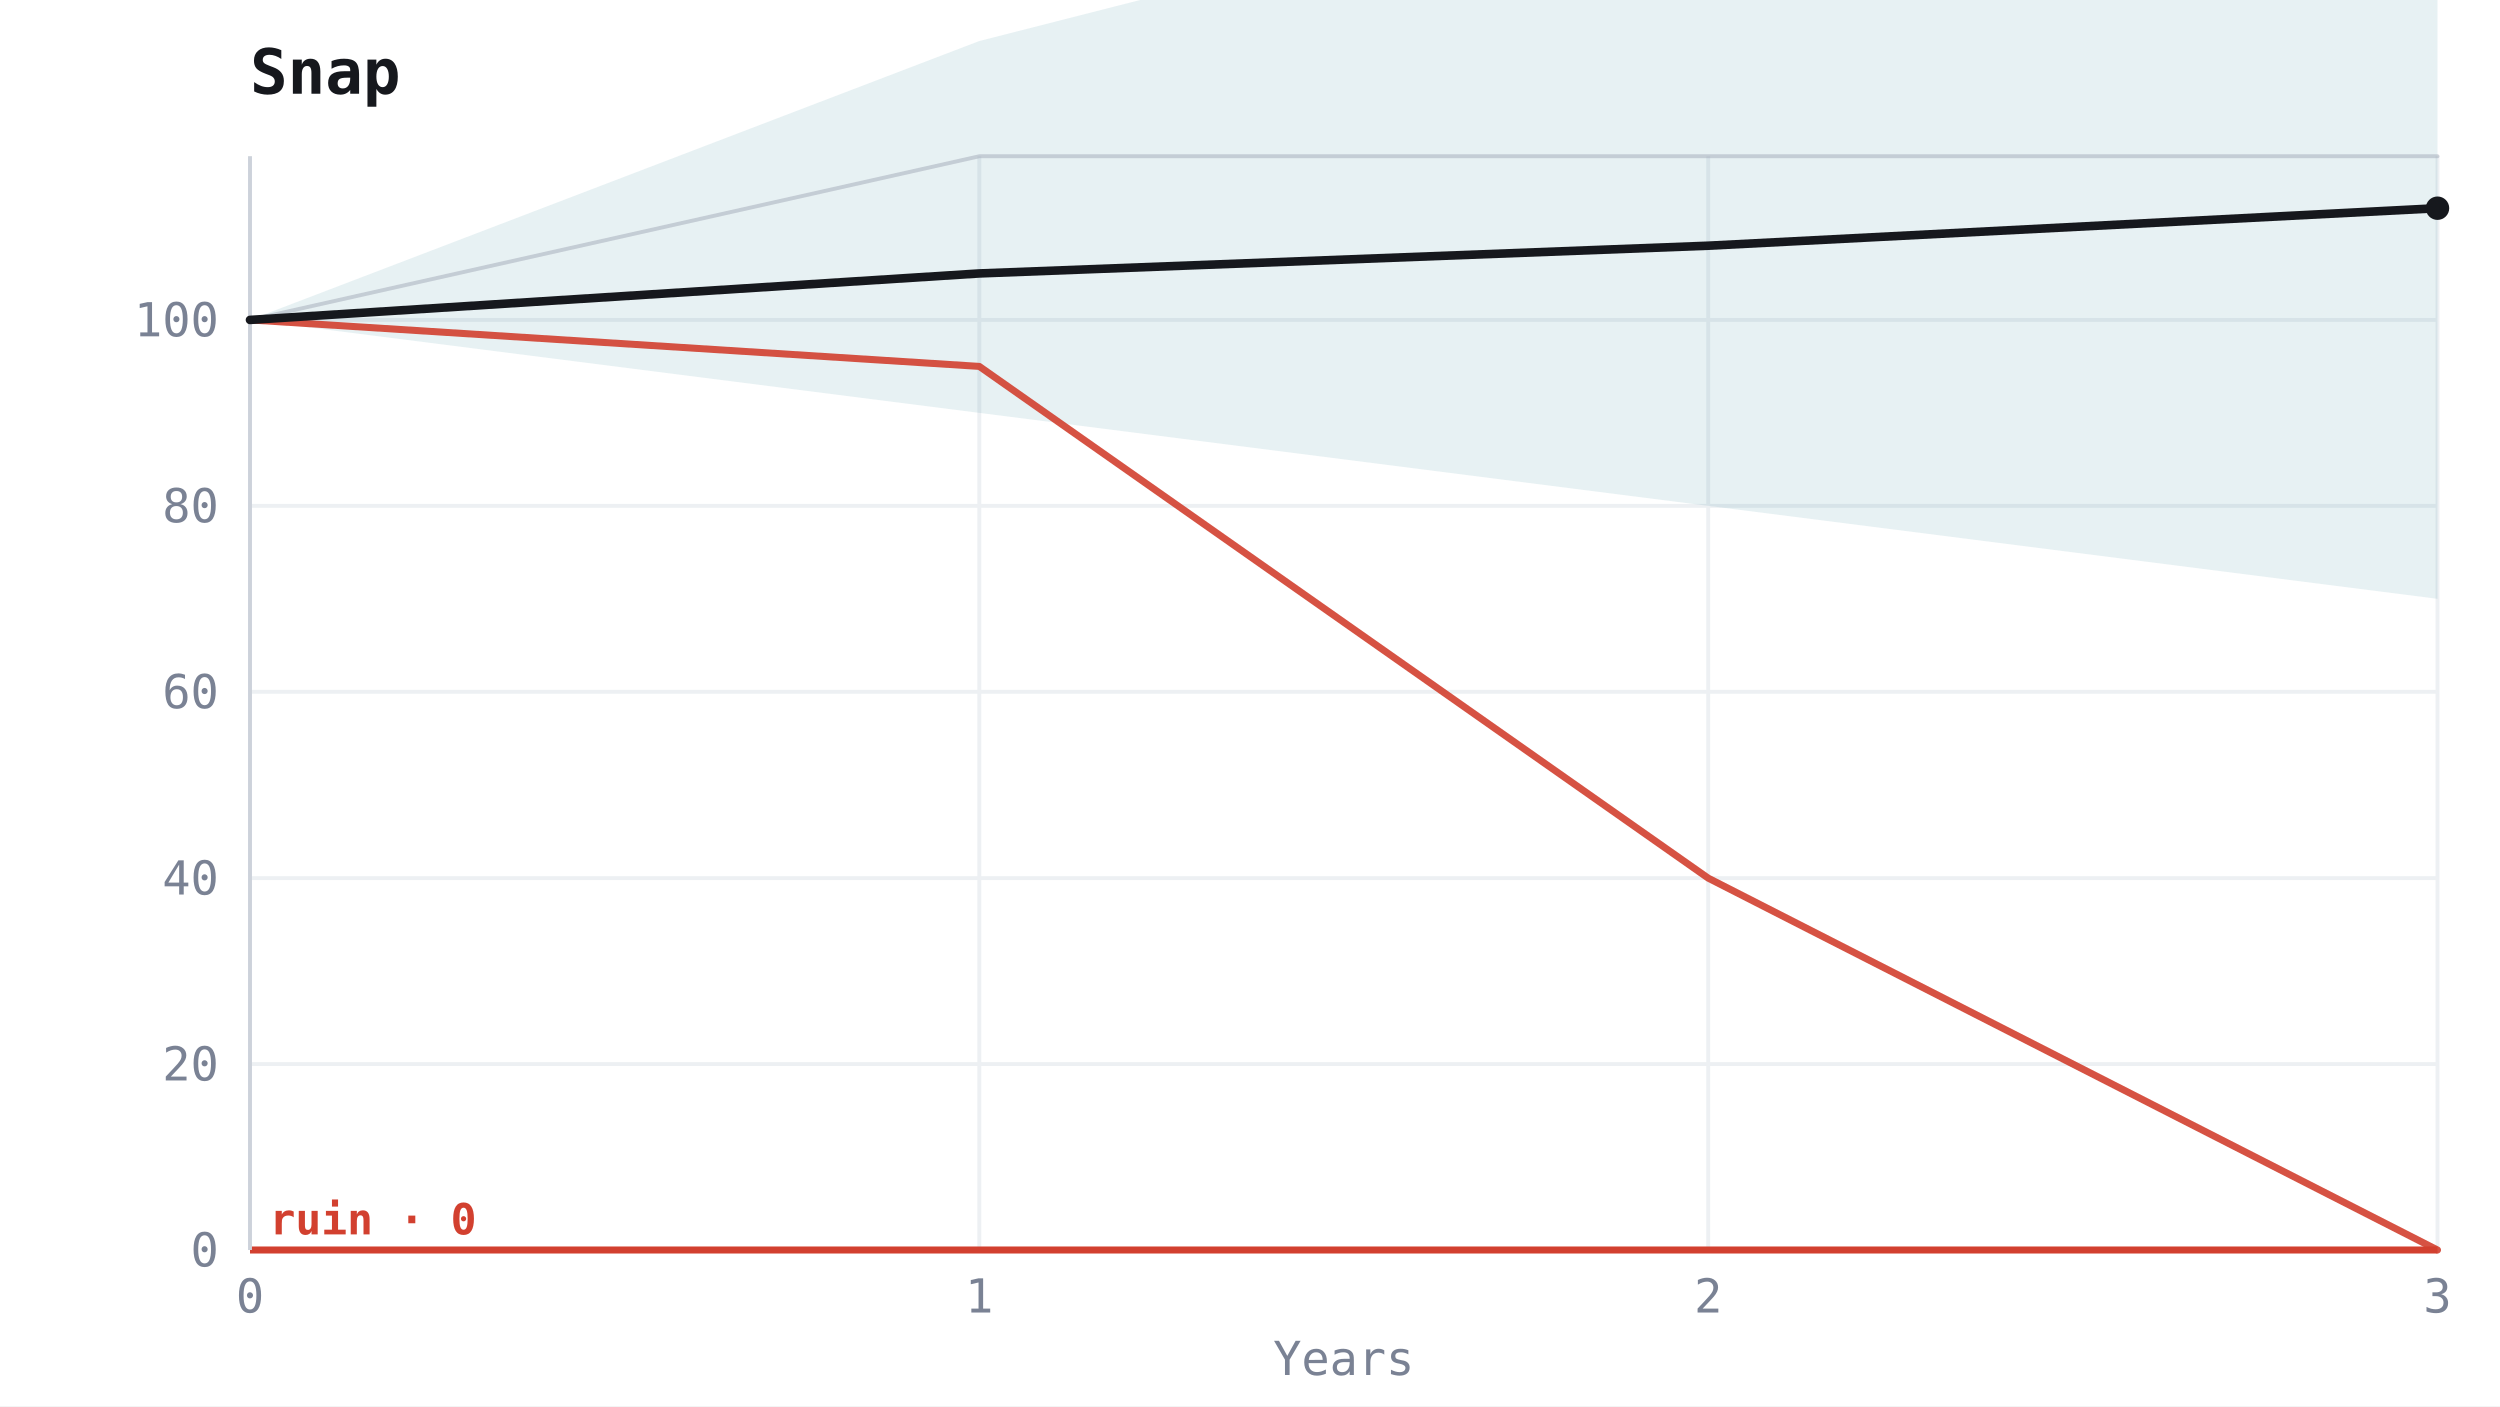
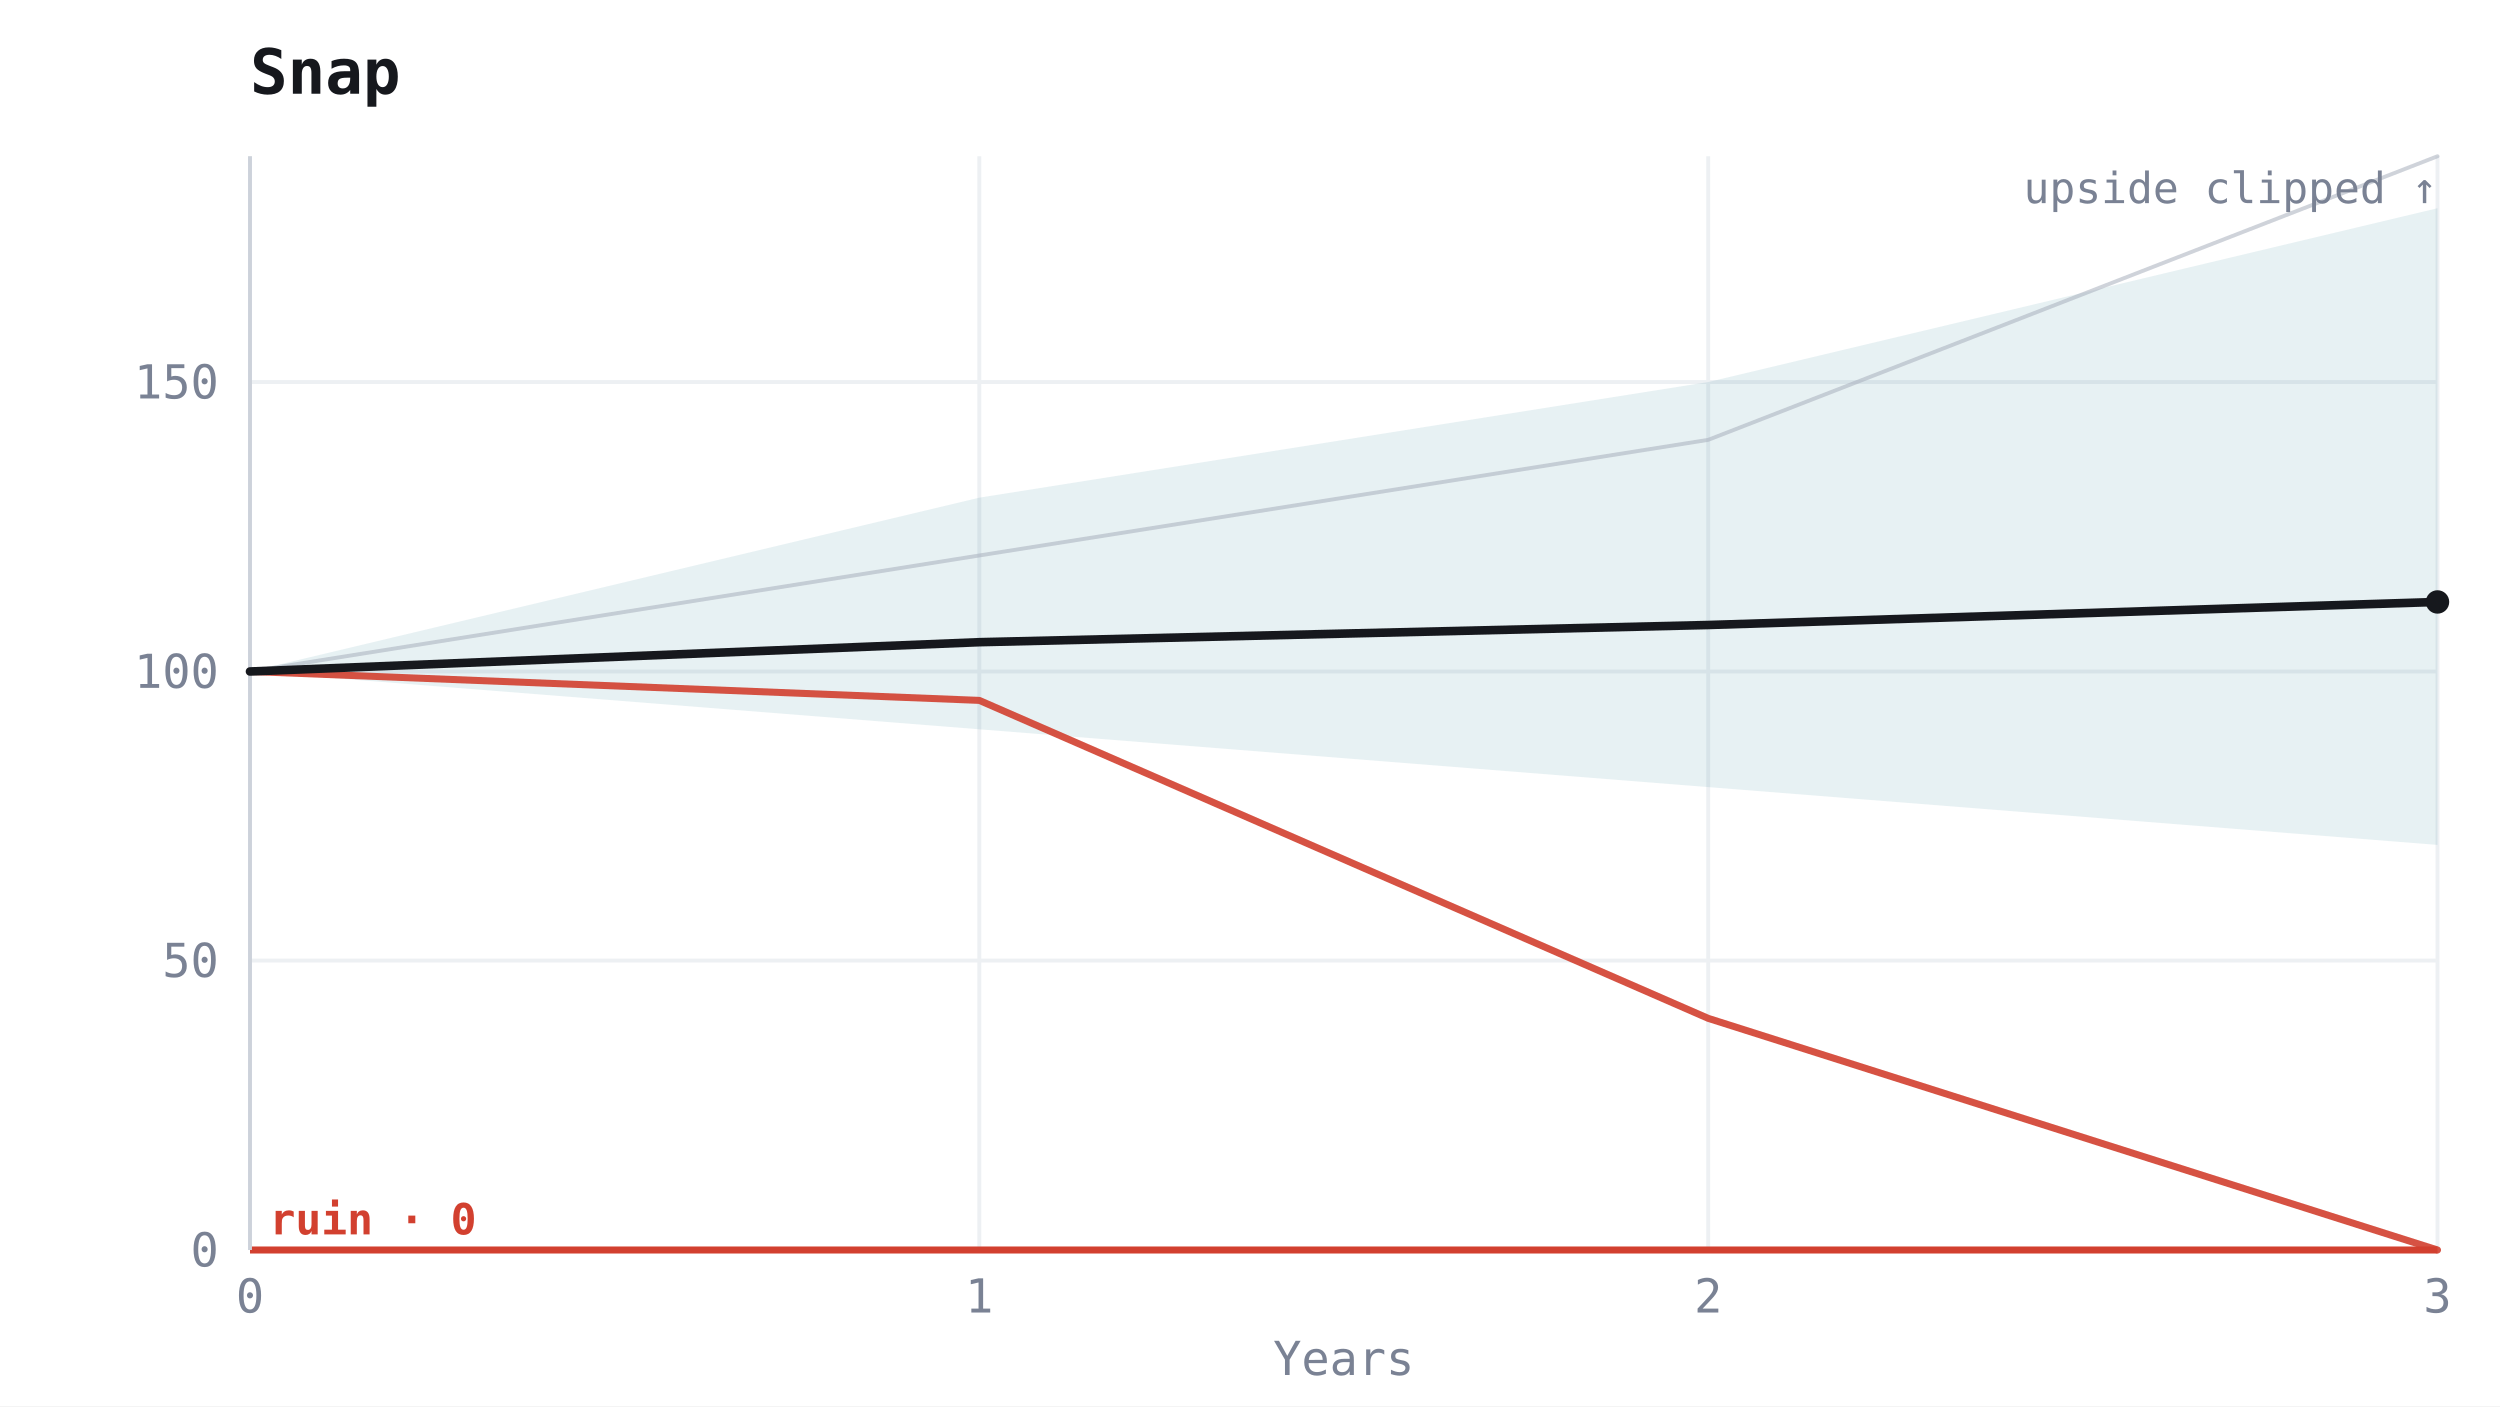
<svg xmlns="http://www.w3.org/2000/svg" viewBox="0 0 640 360" width="640" height="360" font-family="'Spline Sans Mono', ui-monospace, SF Mono, Menlo, Consolas, monospace">
  <rect width="640" height="360" fill="#FFFFFF" />
  <text x="64" y="24" font-size="16" font-weight="600" fill="#16181D">Snap</text>
  <line x1="64" y1="320.0" x2="624" y2="320.0" stroke="#EDF0F3" />
  <text x="56" y="320.0" dy="0.35em" font-size="12" fill="#7A8294" text-anchor="end">0</text>
-   <line x1="64" y1="272.4" x2="624" y2="272.4" stroke="#EDF0F3" />
-   <text x="56" y="272.4" dy="0.35em" font-size="12" fill="#7A8294" text-anchor="end">20</text>
-   <line x1="64" y1="224.8" x2="624" y2="224.8" stroke="#EDF0F3" />
-   <text x="56" y="224.8" dy="0.35em" font-size="12" fill="#7A8294" text-anchor="end">40</text>
-   <line x1="64" y1="177.1" x2="624" y2="177.1" stroke="#EDF0F3" />
-   <text x="56" y="177.1" dy="0.35em" font-size="12" fill="#7A8294" text-anchor="end">60</text>
-   <line x1="64" y1="129.5" x2="624" y2="129.5" stroke="#EDF0F3" />
-   <text x="56" y="129.5" dy="0.35em" font-size="12" fill="#7A8294" text-anchor="end">80</text>
-   <line x1="64" y1="81.9" x2="624" y2="81.9" stroke="#EDF0F3" />
-   <text x="56" y="81.9" dy="0.35em" font-size="12" fill="#7A8294" text-anchor="end">100</text>
+   <line x1="64" y1="245.9" x2="624" y2="245.9" stroke="#EDF0F3" />
+   <text x="56" y="245.9" dy="0.35em" font-size="12" fill="#7A8294" text-anchor="end">50</text>
+   <line x1="64" y1="171.9" x2="624" y2="171.9" stroke="#EDF0F3" />
+   <text x="56" y="171.9" dy="0.35em" font-size="12" fill="#7A8294" text-anchor="end">100</text>
+   <line x1="64" y1="97.8" x2="624" y2="97.8" stroke="#EDF0F3" />
+   <text x="56" y="97.8" dy="0.35em" font-size="12" fill="#7A8294" text-anchor="end">150</text>
  <line x1="64.0" y1="40" x2="64.0" y2="320" stroke="#EDF0F3" />
  <text x="64.0" y="336.0" font-size="12" fill="#7A8294" text-anchor="middle">0</text>
  <line x1="250.7" y1="40" x2="250.7" y2="320" stroke="#EDF0F3" />
  <text x="250.7" y="336.0" font-size="12" fill="#7A8294" text-anchor="middle">1</text>
  <line x1="437.3" y1="40" x2="437.3" y2="320" stroke="#EDF0F3" />
  <text x="437.3" y="336.0" font-size="12" fill="#7A8294" text-anchor="middle">2</text>
  <line x1="624.0" y1="40" x2="624.0" y2="320" stroke="#EDF0F3" />
  <text x="624.0" y="336.0" font-size="12" fill="#7A8294" text-anchor="middle">3</text>
  <text x="344.0" y="352.0" font-size="12" fill="#7A8294" text-anchor="middle">Years</text>
  <line x1="64" y1="320" x2="624" y2="320" stroke="#D2402F" stroke-width="1.8" />
  <text x="69" y="316" font-size="11" font-weight="600" fill="#D2402F">ruin · 0</text>
  <line x1="64" y1="40" x2="64" y2="320" stroke="#CDD2DA" />
-   <polygon points="64.0,81.9 250.7,105.7 437.3,129.5 624.0,153.3 624.0,-108.6 437.3,-37.1 250.7,10.5 64.0,81.9" fill="#0B7285" fill-opacity="0.10" stroke="none" />
-   <path d="M64.0 81.9L250.7 93.8L437.3 224.8L624.0 320.0" fill="none" stroke="#D2402F" stroke-width="1.8" stroke-opacity="0.9" stroke-linejoin="round" stroke-linecap="round" />
-   <path d="M64.0 81.9L250.7 40.0L437.3 40.0L624.0 40.0" fill="none" stroke="#A8AEBC" stroke-width="1" stroke-opacity="0.55" stroke-linejoin="round" stroke-linecap="round" />
-   <path d="M64.0 81.9L250.7 70.0L437.3 62.9L624.0 53.3" fill="none" stroke="#16181D" stroke-width="2.2" stroke-linejoin="round" stroke-linecap="round" />
-   <circle cx="624.0" cy="53.3" r="3" fill="#16181D" />
+   <polygon points="64.0,171.9 250.7,186.7 437.3,201.5 624.0,216.3 624.0,53.3 437.3,97.8 250.7,127.4 64.0,171.9" fill="#0B7285" fill-opacity="0.10" stroke="none" />
+   <path d="M64.0 171.9L250.7 179.3L437.3 260.7L624.0 320.0" fill="none" stroke="#D2402F" stroke-width="1.8" stroke-opacity="0.9" stroke-linejoin="round" stroke-linecap="round" />
+   <path d="M64.0 171.9L250.7 142.2L437.3 112.6L624.0 40.0" fill="none" stroke="#A8AEBC" stroke-width="1" stroke-opacity="0.55" stroke-linejoin="round" stroke-linecap="round" />
+   <path d="M64.0 171.9L250.7 164.4L437.3 160.0L624.0 154.1" fill="none" stroke="#16181D" stroke-width="2.2" stroke-linejoin="round" stroke-linecap="round" />
+   <circle cx="624.0" cy="154.1" r="3" fill="#16181D" />
+   <text x="624" y="52.0" font-size="11" fill="#7A8294" text-anchor="end">upside clipped ↑</text>
</svg>
